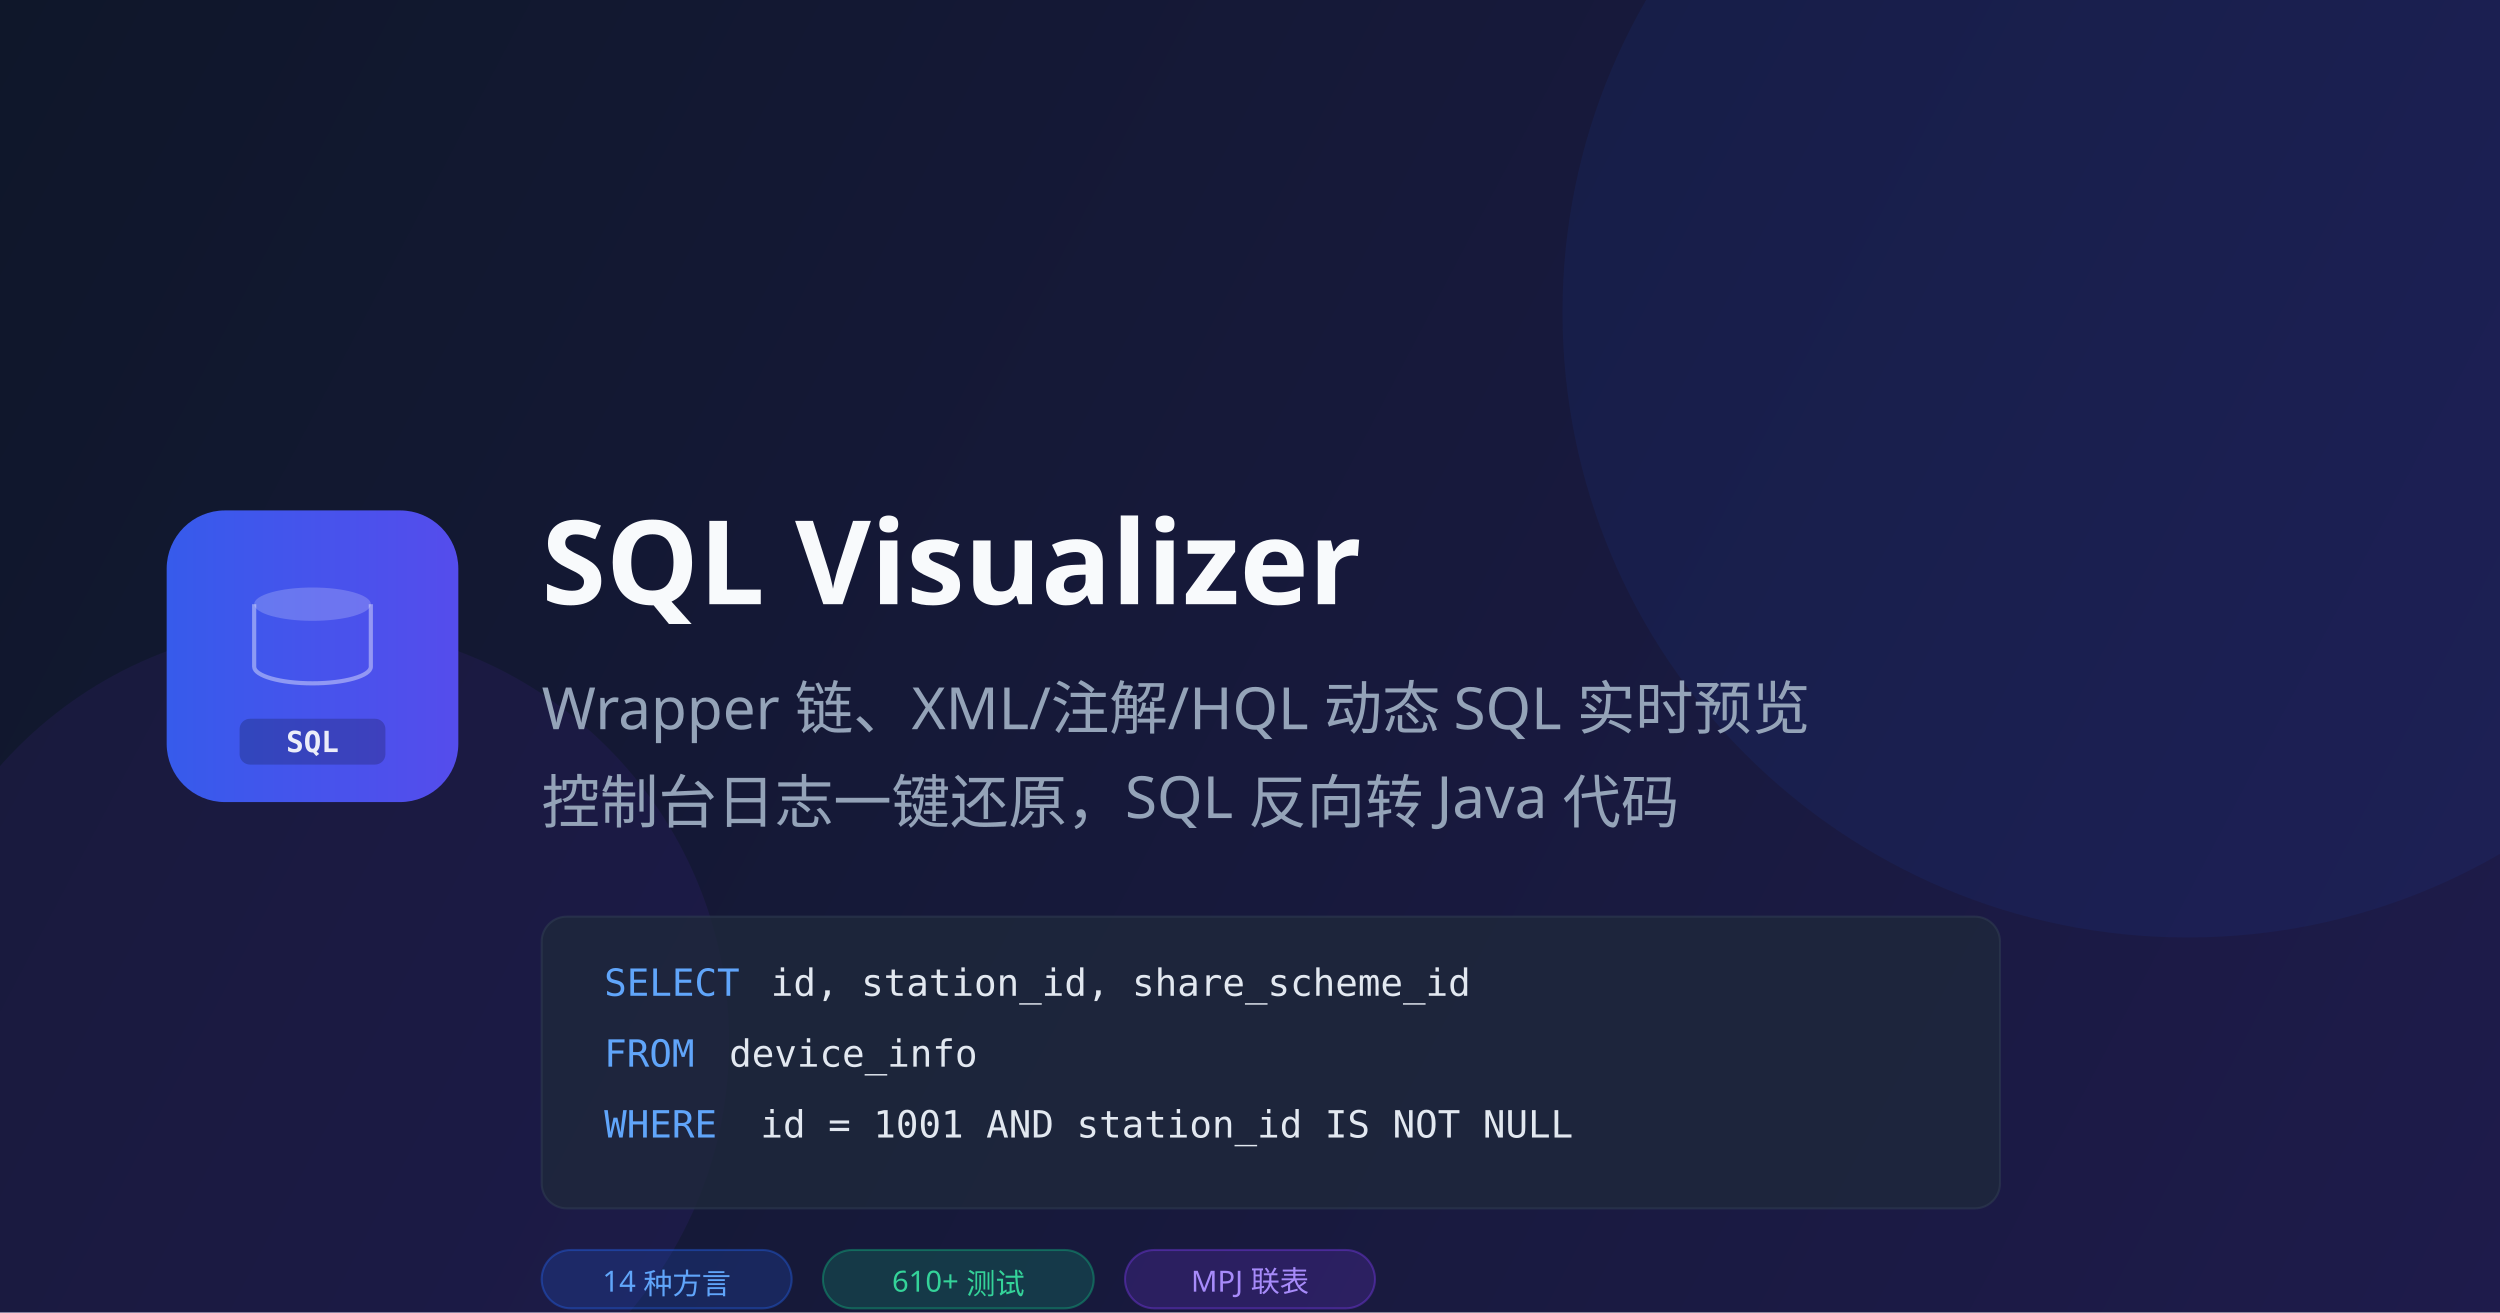
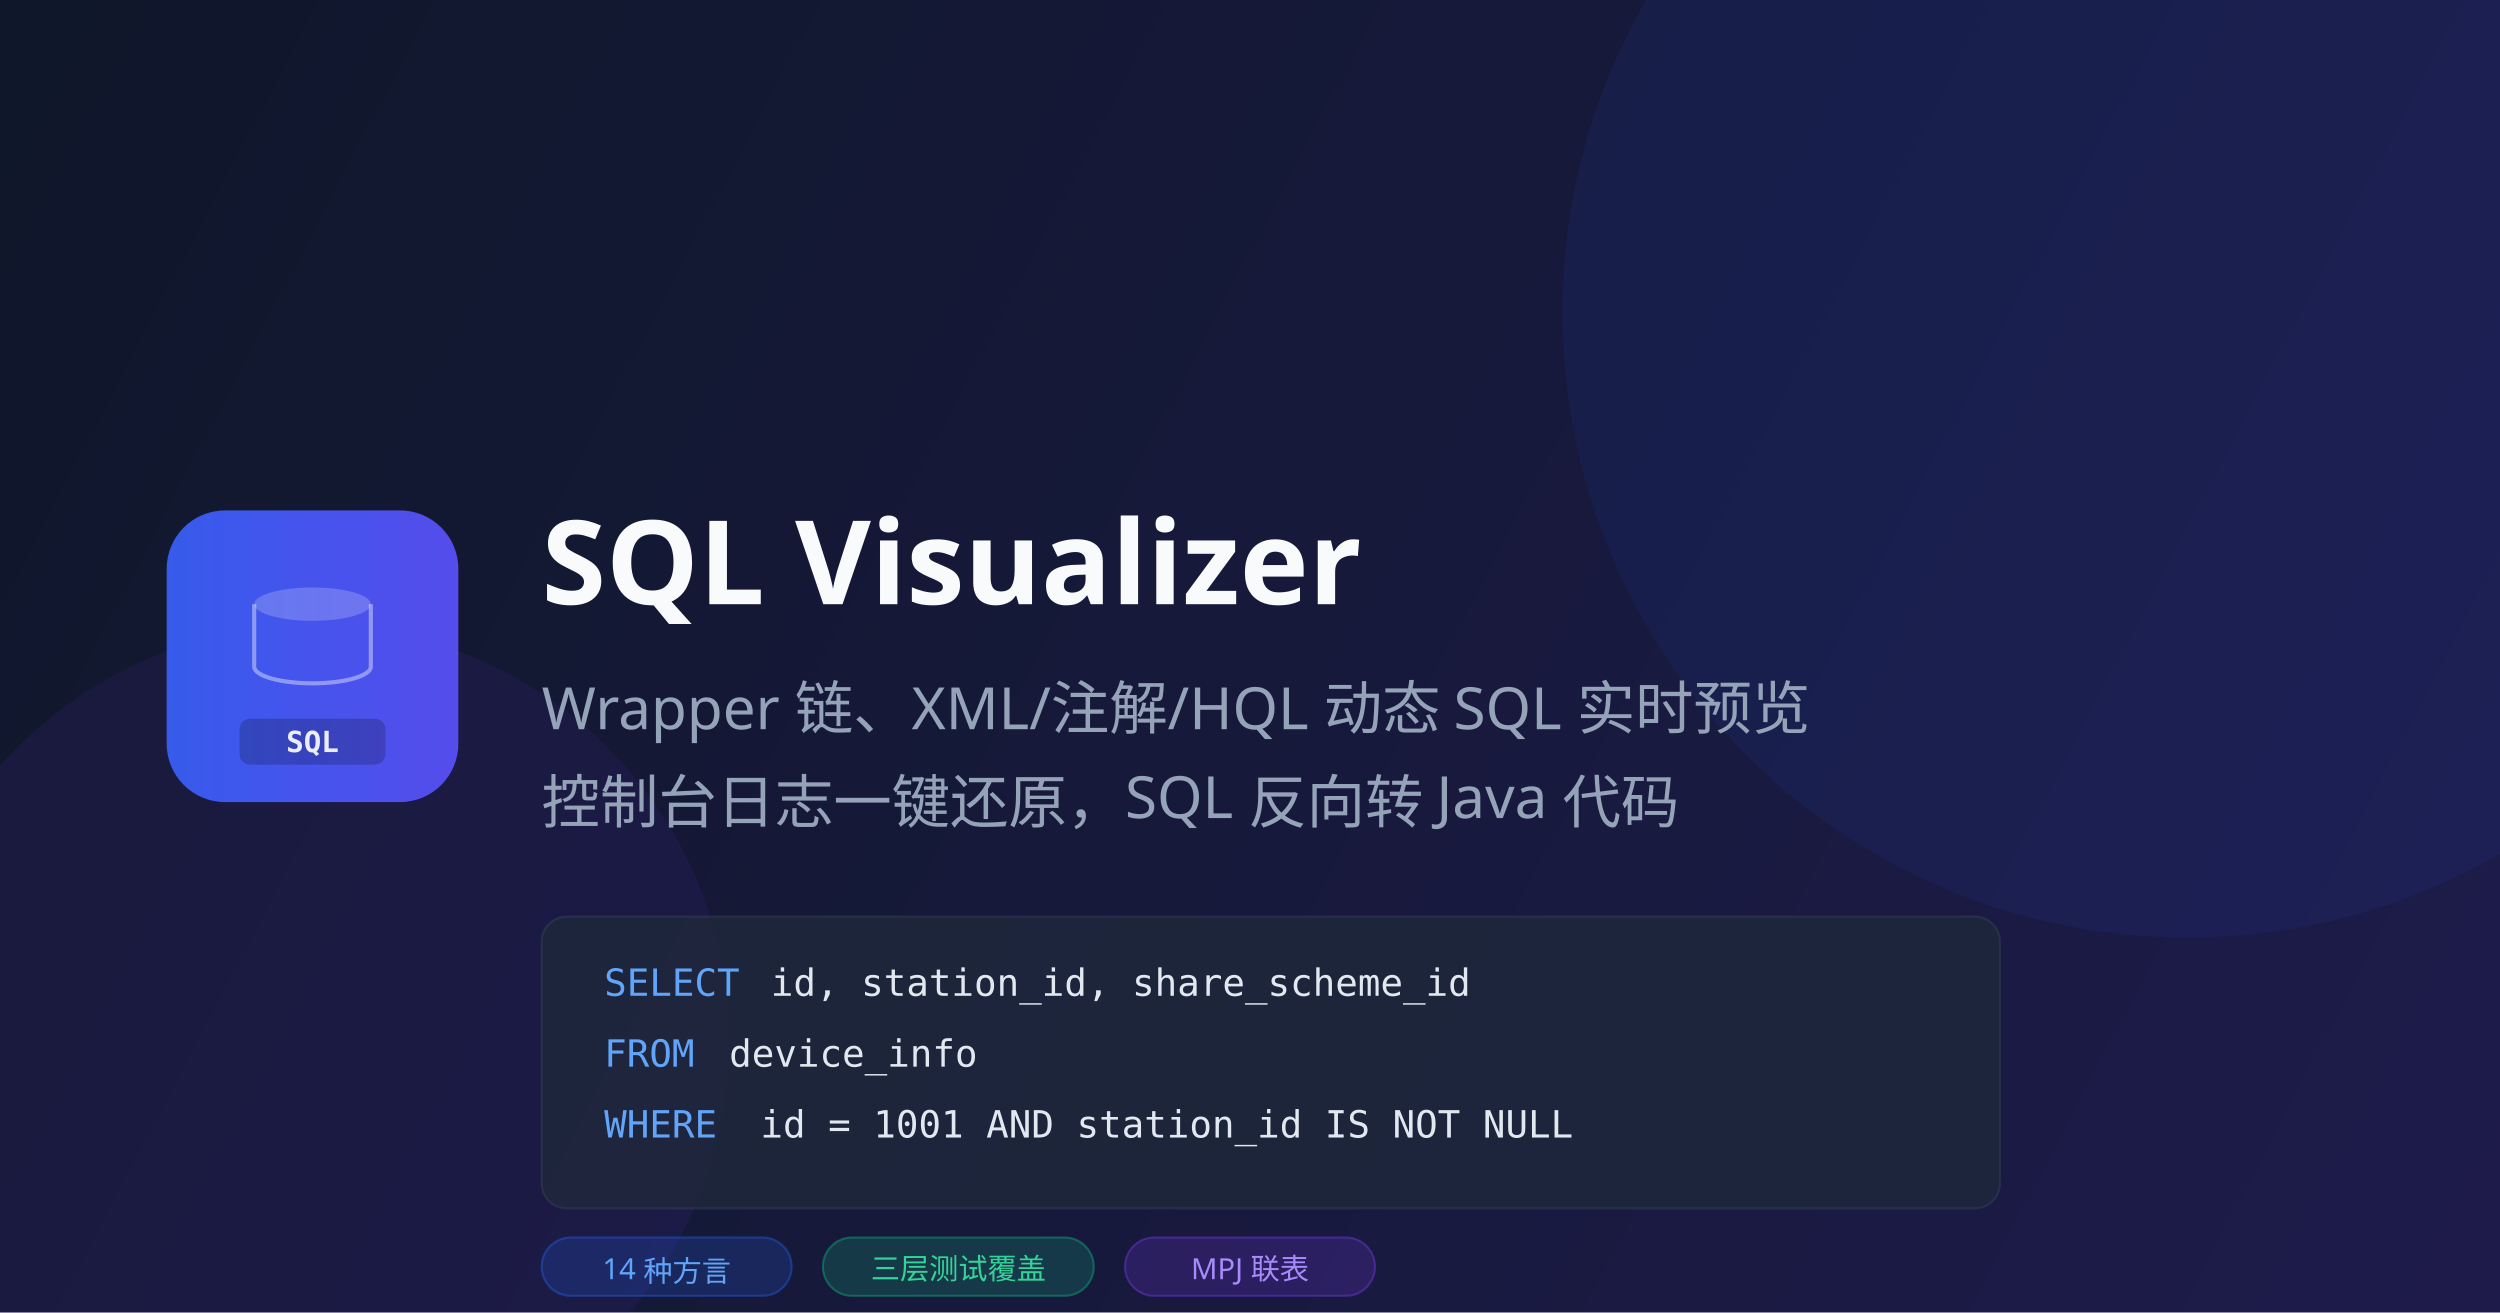
<svg xmlns="http://www.w3.org/2000/svg" viewBox="0 0 1200 630" fill="none">
  <defs>
    <linearGradient id="bg" x1="0" y1="0" x2="1200" y2="630" gradientUnits="userSpaceOnUse">
      <stop offset="0%" stop-color="#0f172a" />
      <stop offset="100%" stop-color="#1e1b4b" />
    </linearGradient>
    <linearGradient id="accent" x1="0" y1="0" x2="400" y2="0" gradientUnits="userSpaceOnUse">
      <stop offset="0%" stop-color="#2563eb" />
      <stop offset="100%" stop-color="#7c3aed" />
    </linearGradient>
  </defs>
  <rect width="1200" height="630" fill="url(#bg)" />
  <circle cx="1050" cy="150" r="300" fill="rgba(37,99,235,0.08)" />
  <circle cx="150" cy="500" r="200" fill="rgba(124,58,237,0.08)" />
  <rect x="80" y="245" width="140" height="140" rx="28" fill="url(#accent)" />
  <ellipse cx="150" cy="290" rx="28" ry="8" fill="rgba(255,255,255,0.2)" />
  <path d="M122 290 V320 A28 8 0 0 0 178 320 V290" fill="none" stroke="rgba(255,255,255,0.4)" stroke-width="2" />
  <rect x="115" y="345" width="70" height="22" rx="5" fill="rgba(0,0,0,0.2)" />
  <text x="150" y="361" text-anchor="middle" font-family="monospace" font-size="14" font-weight="bold" fill="rgba(255,255,255,0.9)">SQL</text>
  <text x="260" y="290" font-family="system-ui, sans-serif" font-size="56" font-weight="700" fill="#f8fafc">SQL Visualizer</text>
  <text x="260" y="350" font-family="system-ui, sans-serif" font-size="28" fill="#94a3b8">Wrapper 链、XML/注解/HQL 动态 SQL 实时预览</text>
  <text x="260" y="395" font-family="system-ui, sans-serif" font-size="28" fill="#94a3b8">控制台日志一键还原，SQL 反向转 Java 代码</text>
  <rect x="260" y="440" width="700" height="140" rx="12" fill="rgba(30,41,59,0.8)" stroke="rgba(51,65,85,0.5)" />
  <text x="290" y="478" font-family="monospace" font-size="18" fill="#60a5fa">SELECT</text>
  <text x="370" y="478" font-family="monospace" font-size="18" fill="#e2e8f0">id, station_id, share_scheme_id</text>
  <text x="290" y="512" font-family="monospace" font-size="18" fill="#60a5fa">FROM</text>
  <text x="350" y="512" font-family="monospace" font-size="18" fill="#e2e8f0">device_info</text>
  <text x="290" y="546" font-family="monospace" font-size="18" fill="#60a5fa">WHERE</text>
  <text x="365" y="546" font-family="monospace" font-size="18" fill="#e2e8f0">id = 1001 AND station_id IS NOT NULL</text>
-   <rect x="260" y="600" width="120" height="28" rx="14" fill="rgba(37,99,235,0.2)" stroke="rgba(37,99,235,0.4)" />
-   <text x="320" y="620" text-anchor="middle" font-family="system-ui, sans-serif" font-size="14" fill="#60a5fa">14 种方言</text>
-   <rect x="395" y="600" width="130" height="28" rx="14" fill="rgba(16,185,129,0.2)" stroke="rgba(16,185,129,0.4)" />
-   <text x="460" y="620" text-anchor="middle" font-family="system-ui, sans-serif" font-size="14" fill="#34d399">610+ 测试</text>
-   <rect x="540" y="600" width="120" height="28" rx="14" fill="rgba(124,58,237,0.2)" stroke="rgba(124,58,237,0.4)" />
-   <text x="600" y="620" text-anchor="middle" font-family="system-ui, sans-serif" font-size="14" fill="#a78bfa">MPJ 联表</text>
+   <rect x="260" y="594" width="120" height="28" rx="14" fill="rgba(37,99,235,0.2)" stroke="rgba(37,99,235,0.4)" />
+   <text x="320" y="614" text-anchor="middle" font-family="system-ui, sans-serif" font-size="14" fill="#60a5fa">14 种方言</text>
+   <rect x="395" y="594" width="130" height="28" rx="14" fill="rgba(16,185,129,0.2)" stroke="rgba(16,185,129,0.4)" />
+   <text x="460" y="614" text-anchor="middle" font-family="system-ui, sans-serif" font-size="14" fill="#34d399">三层测试覆盖</text>
+   <rect x="540" y="594" width="120" height="28" rx="14" fill="rgba(124,58,237,0.2)" stroke="rgba(124,58,237,0.4)" />
+   <text x="600" y="614" text-anchor="middle" font-family="system-ui, sans-serif" font-size="14" fill="#a78bfa">MPJ 联表</text>
</svg>
